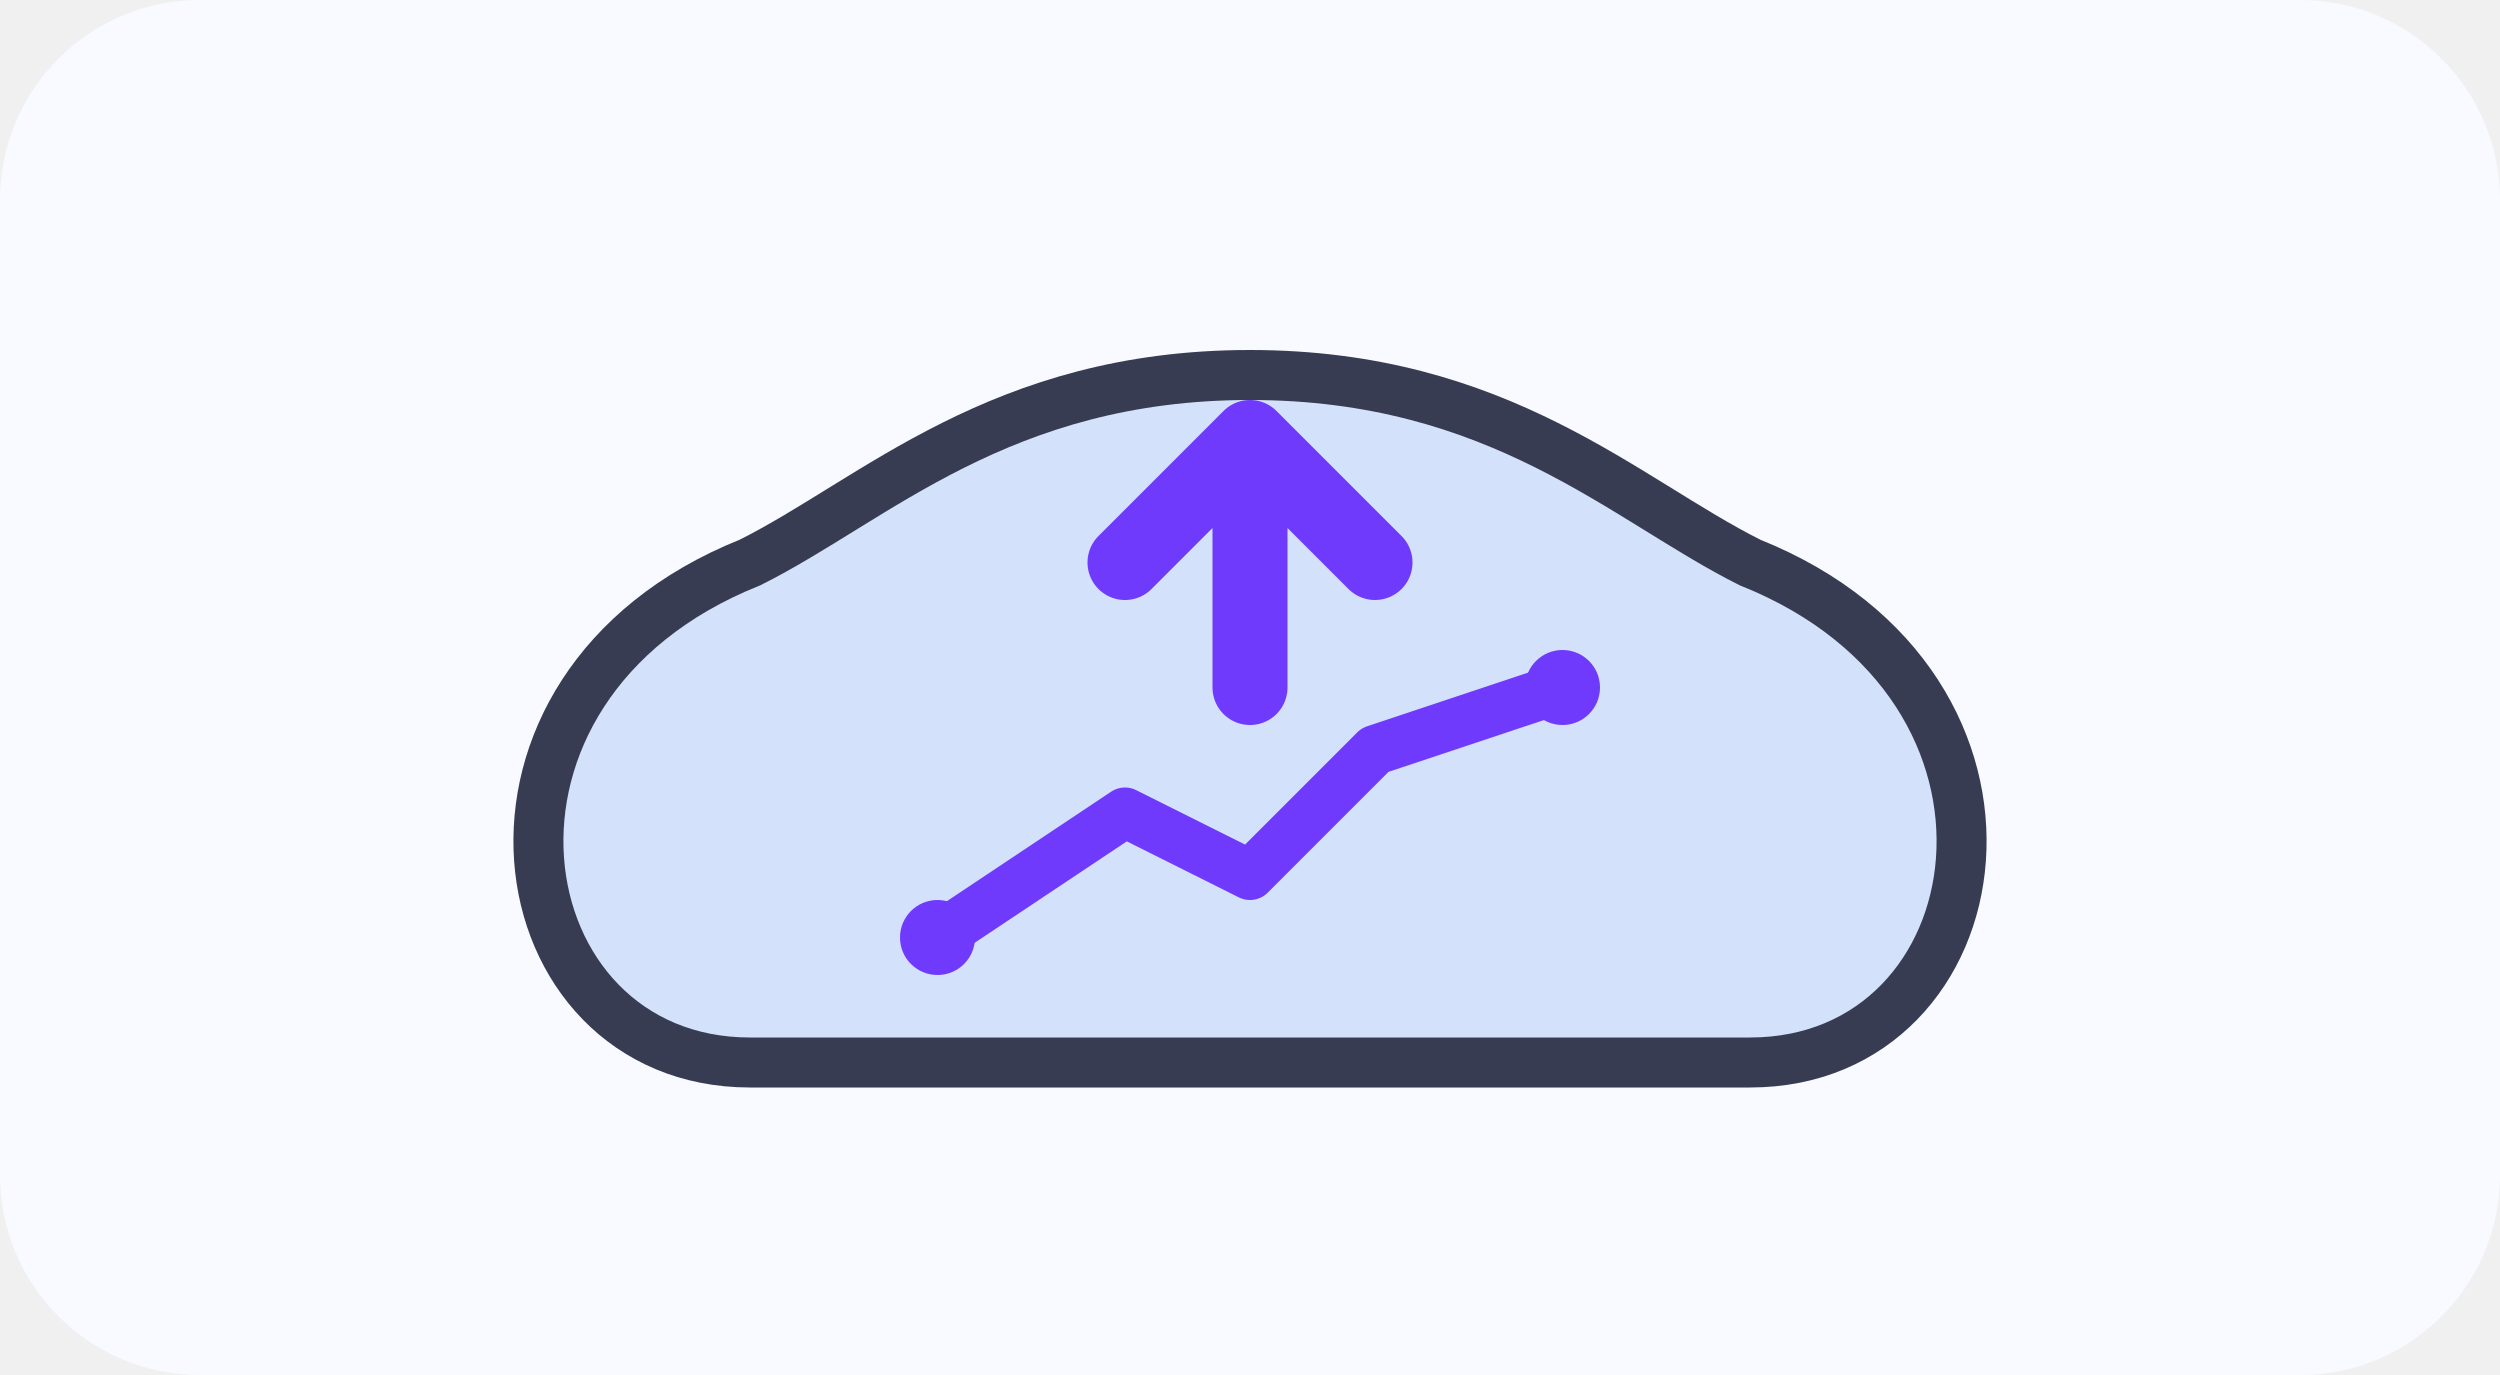
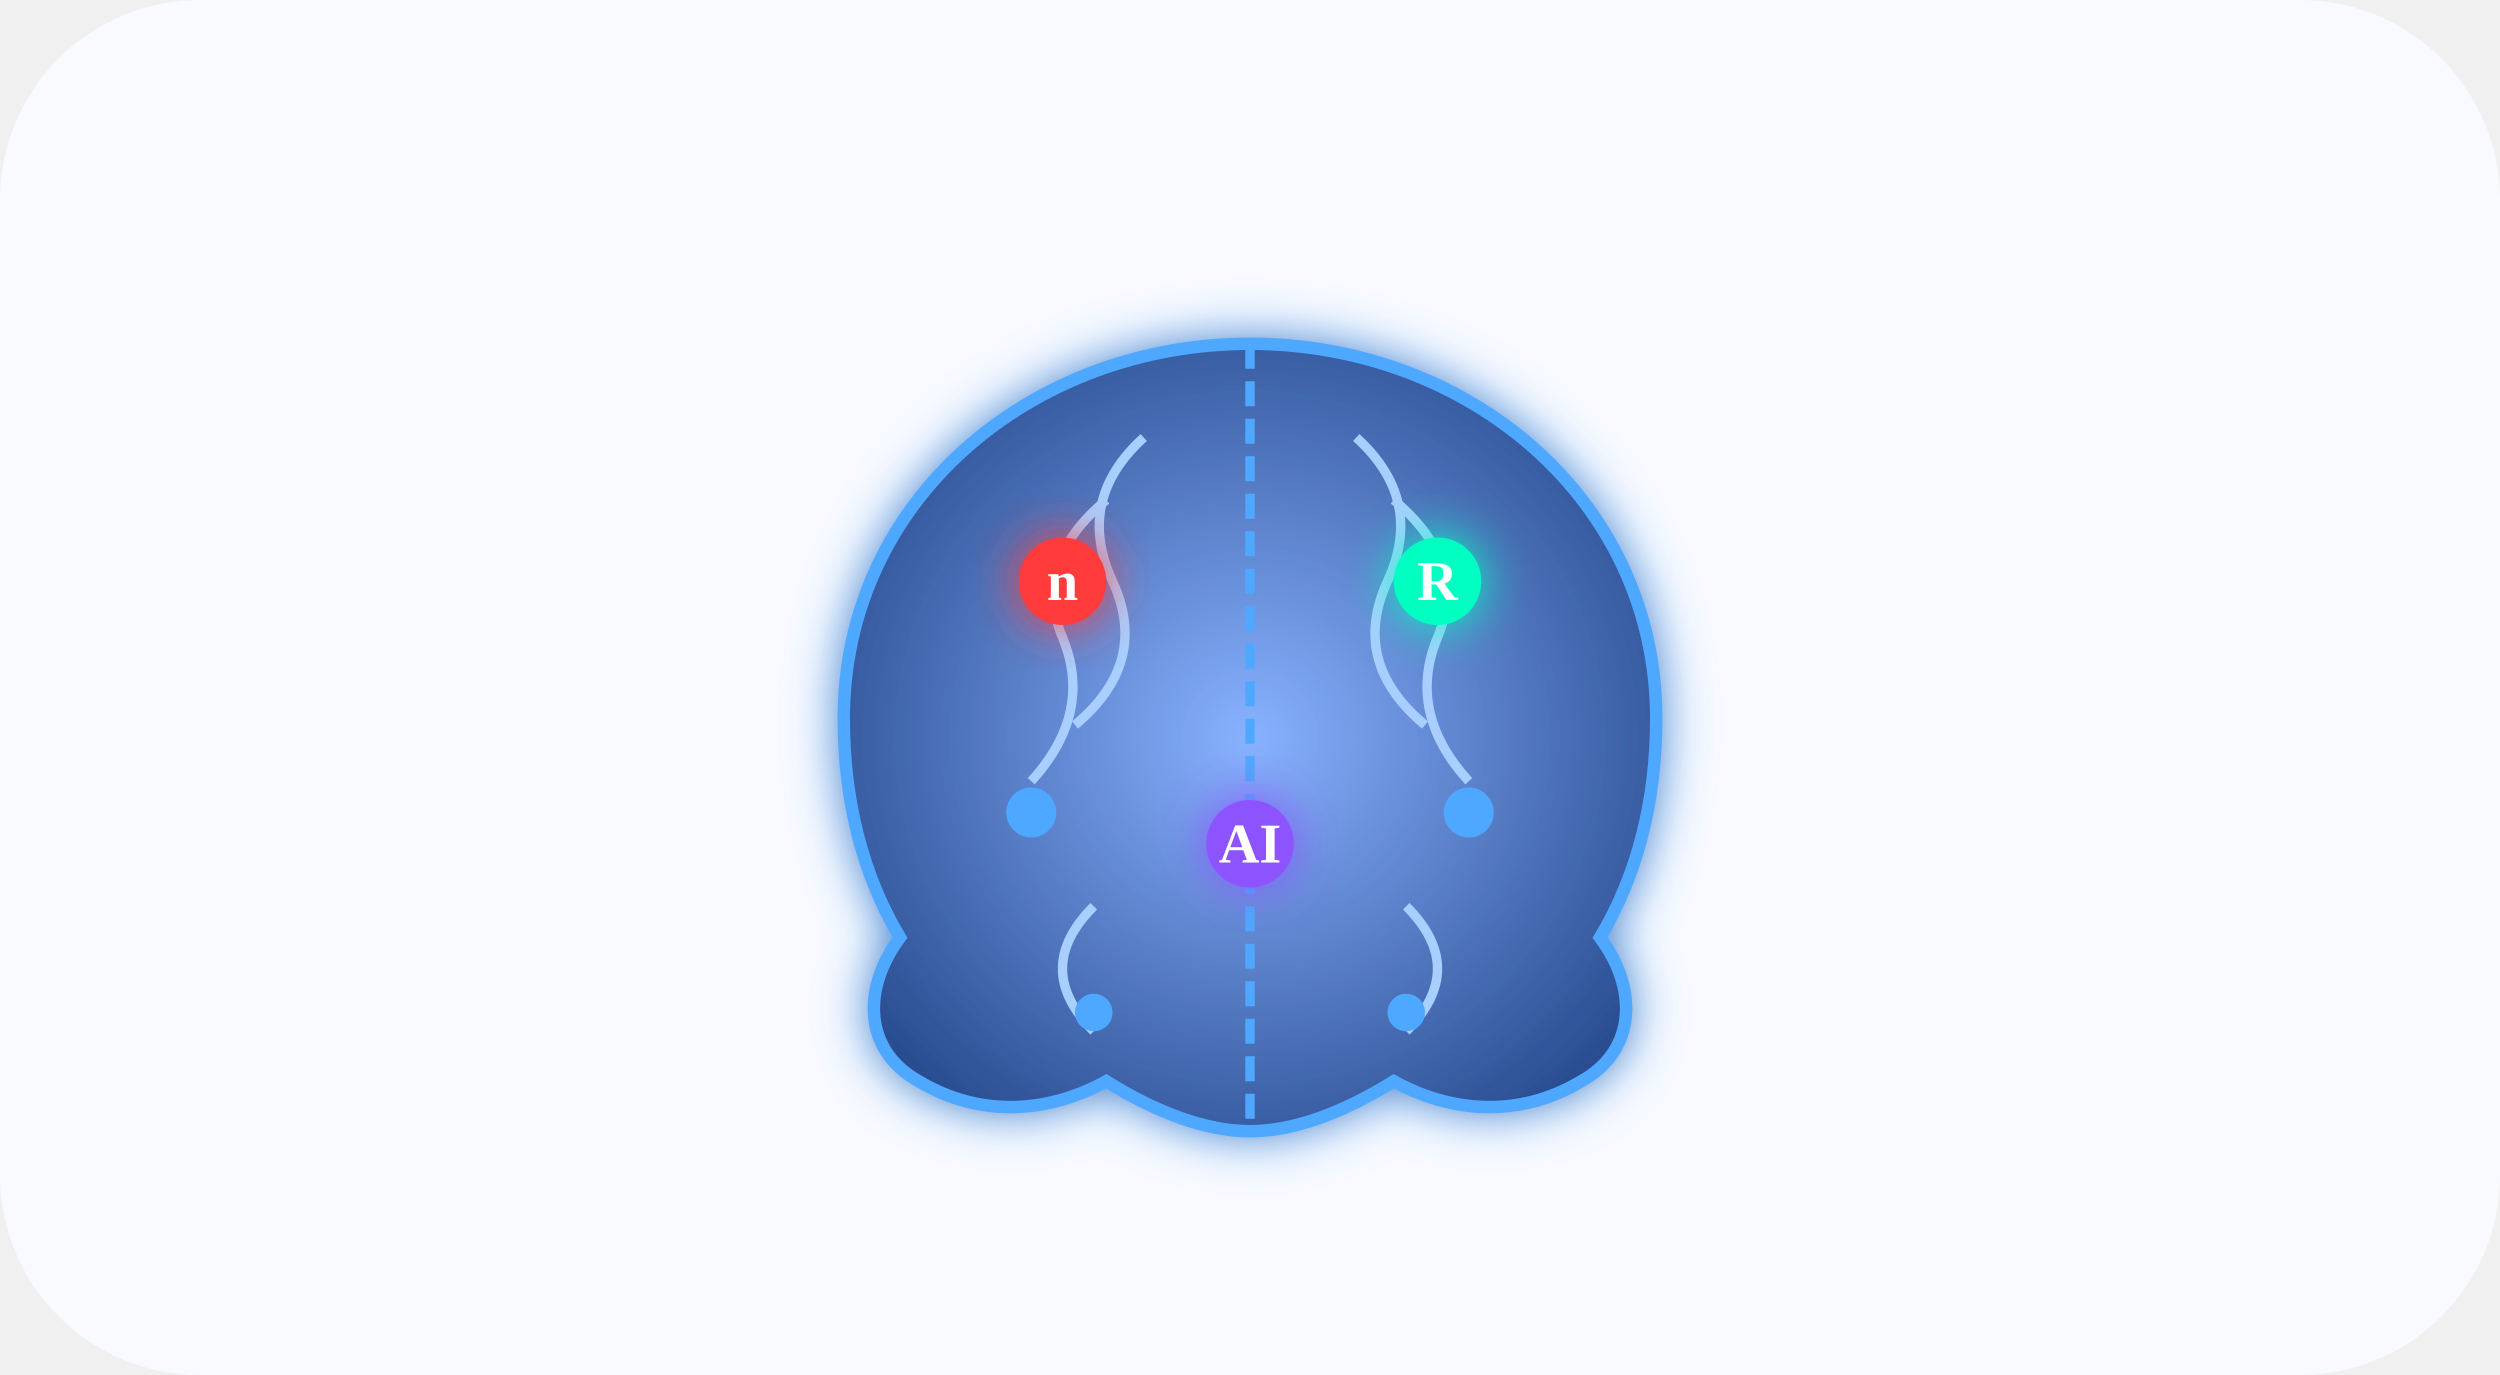
<svg xmlns="http://www.w3.org/2000/svg" viewBox="0 0 400 220" fill="none">
  <rect width="400" height="220" rx="32" fill="#F8FAFF" />
-   <path d="M120 170 C80 170,70 110,120 90 C140 80,160 60,200 60 C240 60,260 80,280 90 C330 110,320 170,280 170 H120Z" fill="#D3E1FA" stroke="#373C52" stroke-width="8" />
-   <path d="M200 110 V70 L220 90 M200 70 L180 90" stroke="#6F3AFC" stroke-width="12" stroke-linecap="round" stroke-linejoin="round" />
-   <path d="M150 150 L180 130 L200 140 L220 120 L250 110" stroke="#6F3AFC" stroke-width="8" stroke-linecap="round" stroke-linejoin="round" />
-   <circle cx="150" cy="150" r="6" fill="#6F3AFC" />
-   <circle cx="250" cy="110" r="6" fill="#6F3AFC" />
+   <defs>
+     <radialGradient id="brainGrad" cx="50%" cy="50%" r="60%">
+       <stop offset="0%" stop-color="#88B2FF" />
+       <stop offset="100%" stop-color="#284B8F" />
+     </radialGradient>
+     <filter id="glow" x="-50%" y="-50%" width="200%" height="200%">
+       <feGaussianBlur stdDeviation="4" result="coloredBlur" />
+       <feMerge>
+         <feMergeNode in="coloredBlur" />
+         <feMergeNode in="SourceGraphic" />
+       </feMerge>
+     </filter>
+   </defs>
+   <g transform="translate(200,110)">
+     <path d="M0 -55 C-35 -55 -65 -30 -65 5 C-65 18 -62 30 -56 40 C-62 48 -62 58 -53 63 C-43 69 -32 68 -23 63 C-15 68 -7 71 0 71 C7 71 15 68 23 63 C32 68 43 69 53 63 C62 58 62 48 56 40 C62 30 65 18 65 5 C65 -30 35 -55 0 -55 Z" fill="url(#brainGrad)" stroke="#4FA8FF" stroke-width="2" filter="url(#glow)" />
+     <line x1="0" y1="-55" x2="0" y2="71" stroke="#4FA8FF" stroke-width="1.5" stroke-dasharray="4 2" />
+     <g fill="none" stroke="#A8CFFF" stroke-width="1.5">
+       <path d="M-23 -30 Q-35 -20 -30 -8 T-35 15" />
+       <path d="M-17 -40 Q-28 -30 -22 -17 T-28 6" />
+       <path d="M-25 35 Q-35 45 -25 55" />
+       <path d="M23 -30 Q35 -20 30 -8 T35 15" />
+       <path d="M17 -40 Q28 -30 22 -17 T28 6" />
+       <path d="M25 35 Q35 45 25 55" />
+     </g>
+     <g>
+       <circle cx="-30" cy="-17" r="7" fill="#FF3B3B" filter="url(#glow)" />
+       <text x="-30" y="-14" text-anchor="middle" font-size="9" fill="white" font-weight="bold">n</text>
+       <circle cx="30" cy="-17" r="7" fill="#00FFC1" filter="url(#glow)" />
+       <text x="30" y="-14" text-anchor="middle" font-size="9" fill="white" font-weight="bold">R</text>
+       <circle cx="0" cy="25" r="7" fill="#8C52FF" filter="url(#glow)" />
+       <text x="0" y="28" text-anchor="middle" font-size="9" fill="white" font-weight="bold">AI</text>
+       <circle cx="-35" cy="20" r="4" fill="#4FA8FF" />
+       <circle cx="35" cy="20" r="4" fill="#4FA8FF" />
+       <circle cx="-25" cy="52" r="3" fill="#4FA8FF" />
+       <circle cx="25" cy="52" r="3" fill="#4FA8FF" />
+     </g>
+   </g>
</svg>
